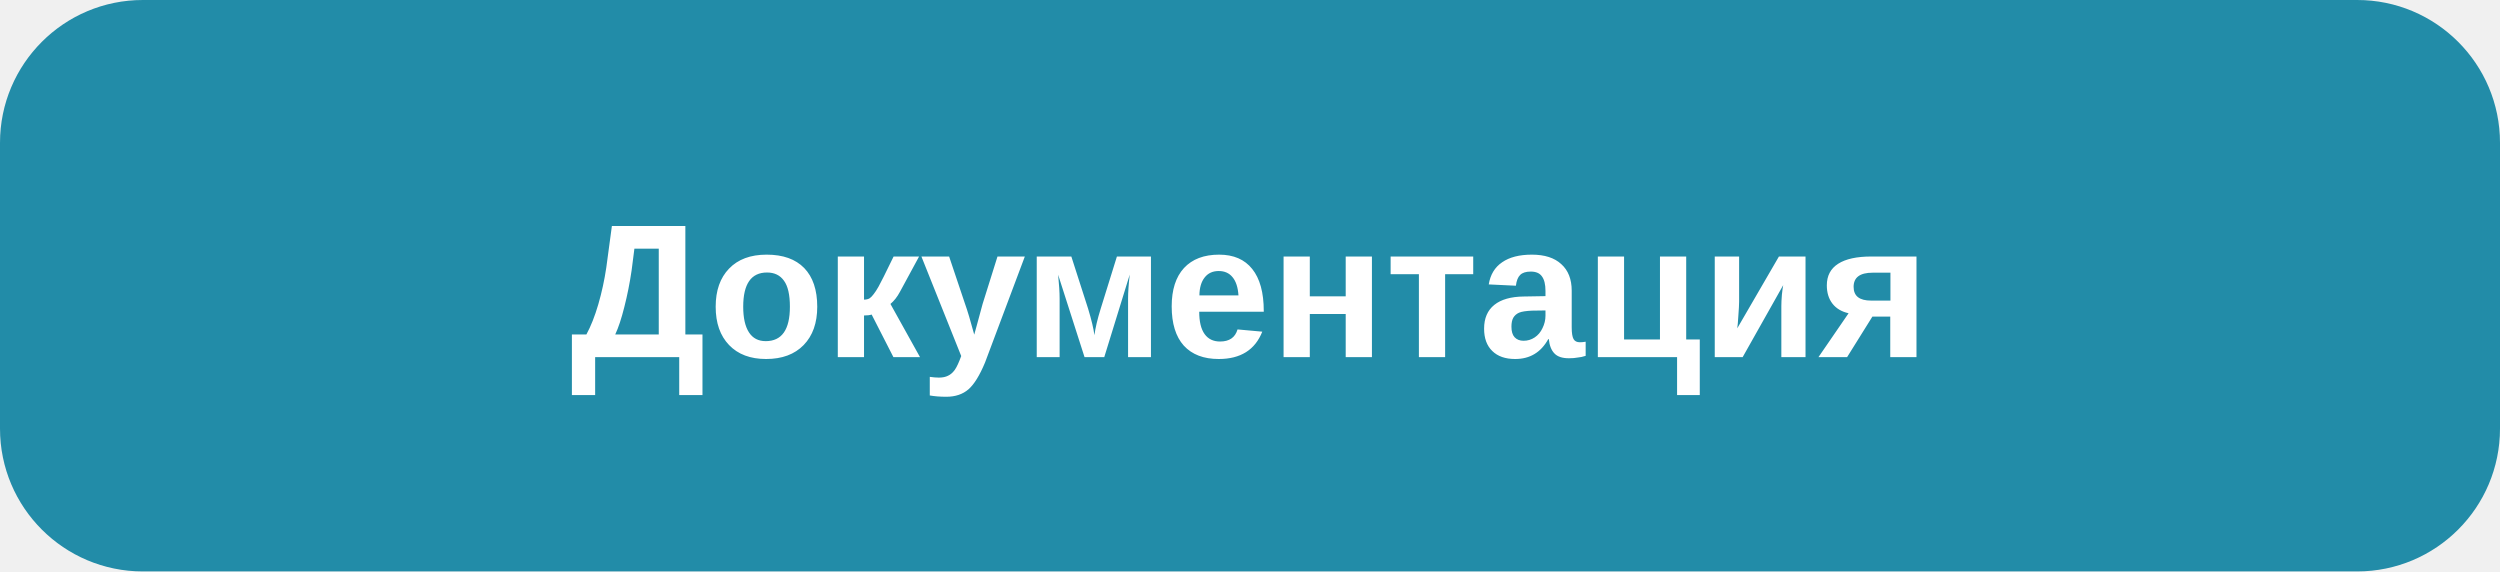
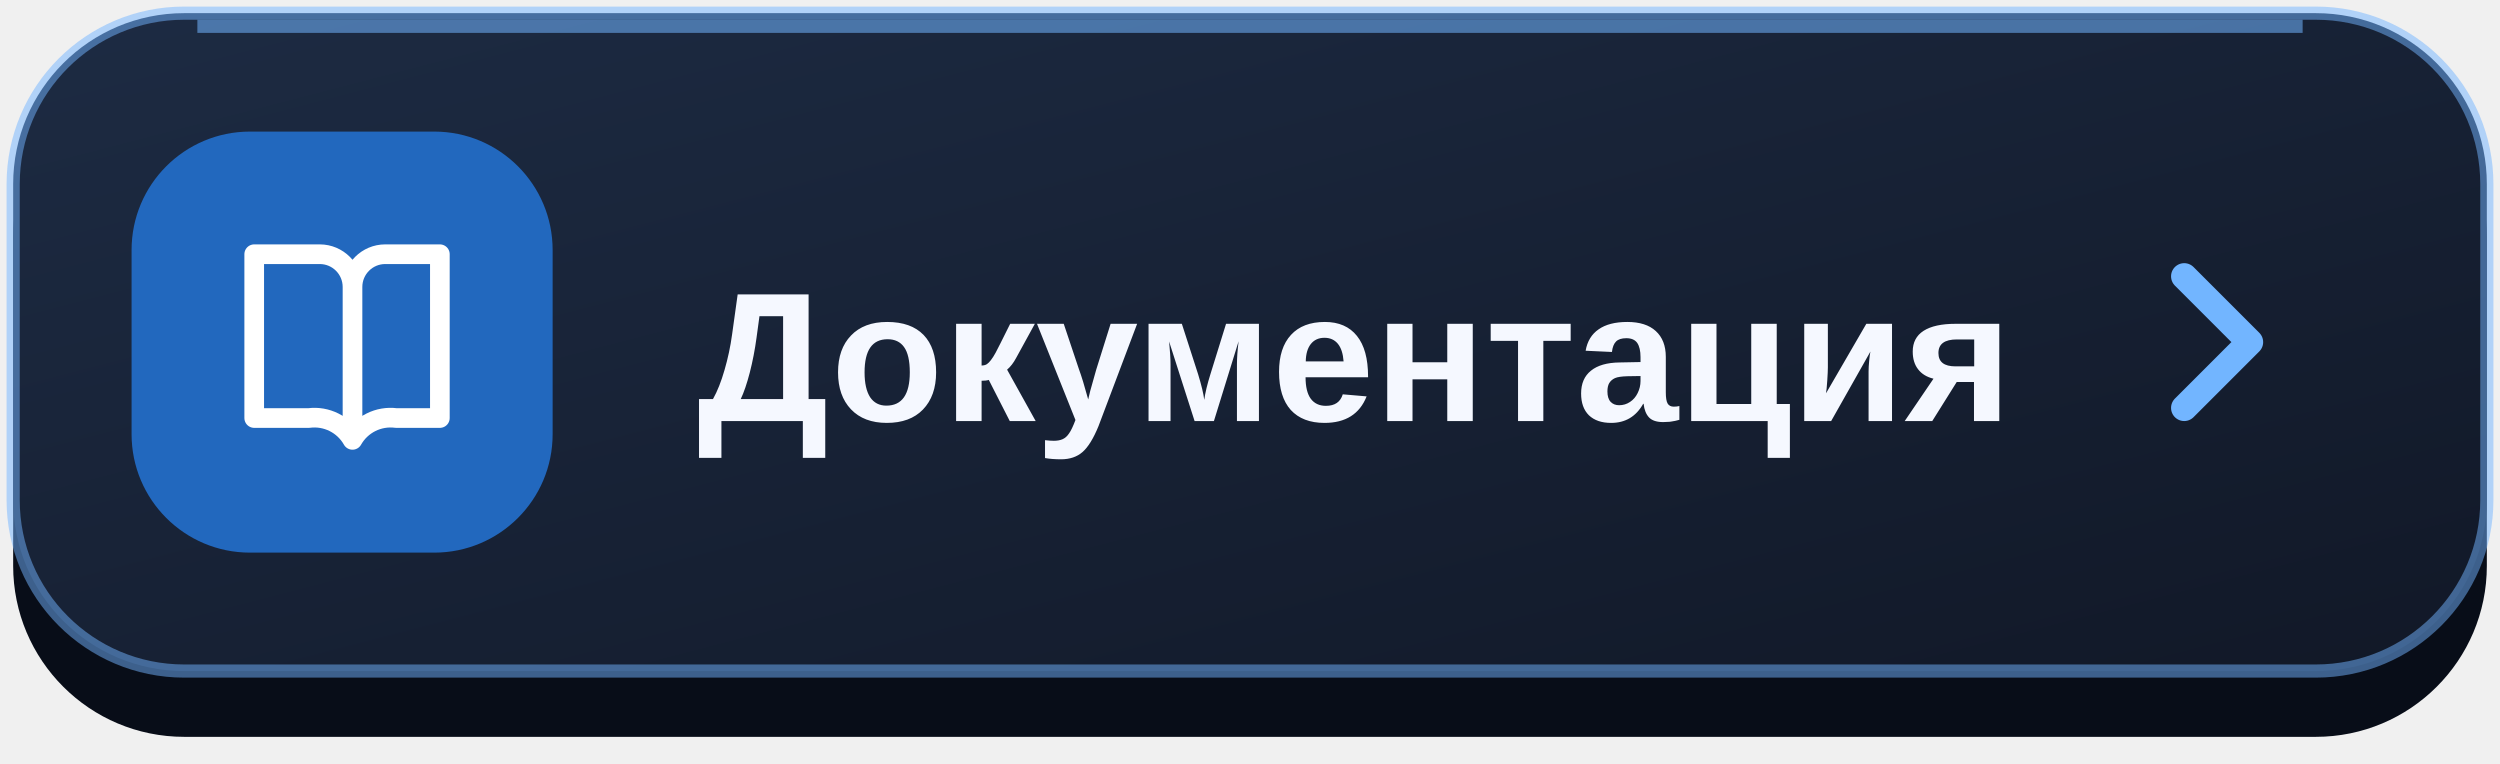
- <svg xmlns="http://www.w3.org/2000/svg" width="210" height="48" role="img" aria-label="Документация">
-   <rect width="210" height="48" rx="12" fill="#228ca8" />
-   <text x="105" y="30" text-anchor="middle" fill="white" font-family="Arial,sans-serif" font-size="16" font-weight="700">Документация</text>
+ <svg xmlns="http://www.w3.org/2000/svg" width="190" height="58" viewBox="0 0 190 58" role="img" aria-label="Документация">
+   <defs>
+     <linearGradient id="body" x2="1" y2="1">
+       <stop stop-color="#1d2b43" />
+       <stop offset="1" stop-color="#111827" />
+     </linearGradient>
+     <linearGradient id="accent">
+       <stop stop-color="#2268be" />
+       <stop offset="1" stop-color="#72b5ff" />
+     </linearGradient>
+   </defs>
+   <rect x="1" y="5" width="188" height="51" rx="13" fill="#080d18" />
+   <rect x="1" y="1" width="188" height="50" rx="13" fill="url(#body)" stroke="#72b5ff" stroke-opacity=".5" />
+   <path d="M15 2h160" stroke="#72b5ff" stroke-opacity=".55" />
+   <rect x="10" y="10" width="32" height="32" rx="9" fill="#2268be" />
+   <g transform="translate(16 16) scale(.83)" fill="none" stroke="#fff" stroke-width="1.8" stroke-linecap="round" stroke-linejoin="round">
+     <path d="M4 4h6a3 3 0 0 1 3 3v14a4 4 0 0 0-4-2H4zM13 7a3 3 0 0 1 3-3h5v15h-4a4 4 0 0 0-4 2" />
+   </g>
+   <text x="53" y="32" fill="#f5f8ff" font-family="Arial,Helvetica,sans-serif" font-size="14" font-weight="700">Документация</text>
+   <path d="m166 21 5 5-5 5" fill="none" stroke="#72b5ff" stroke-width="2" stroke-linecap="round" stroke-linejoin="round" />
</svg>
